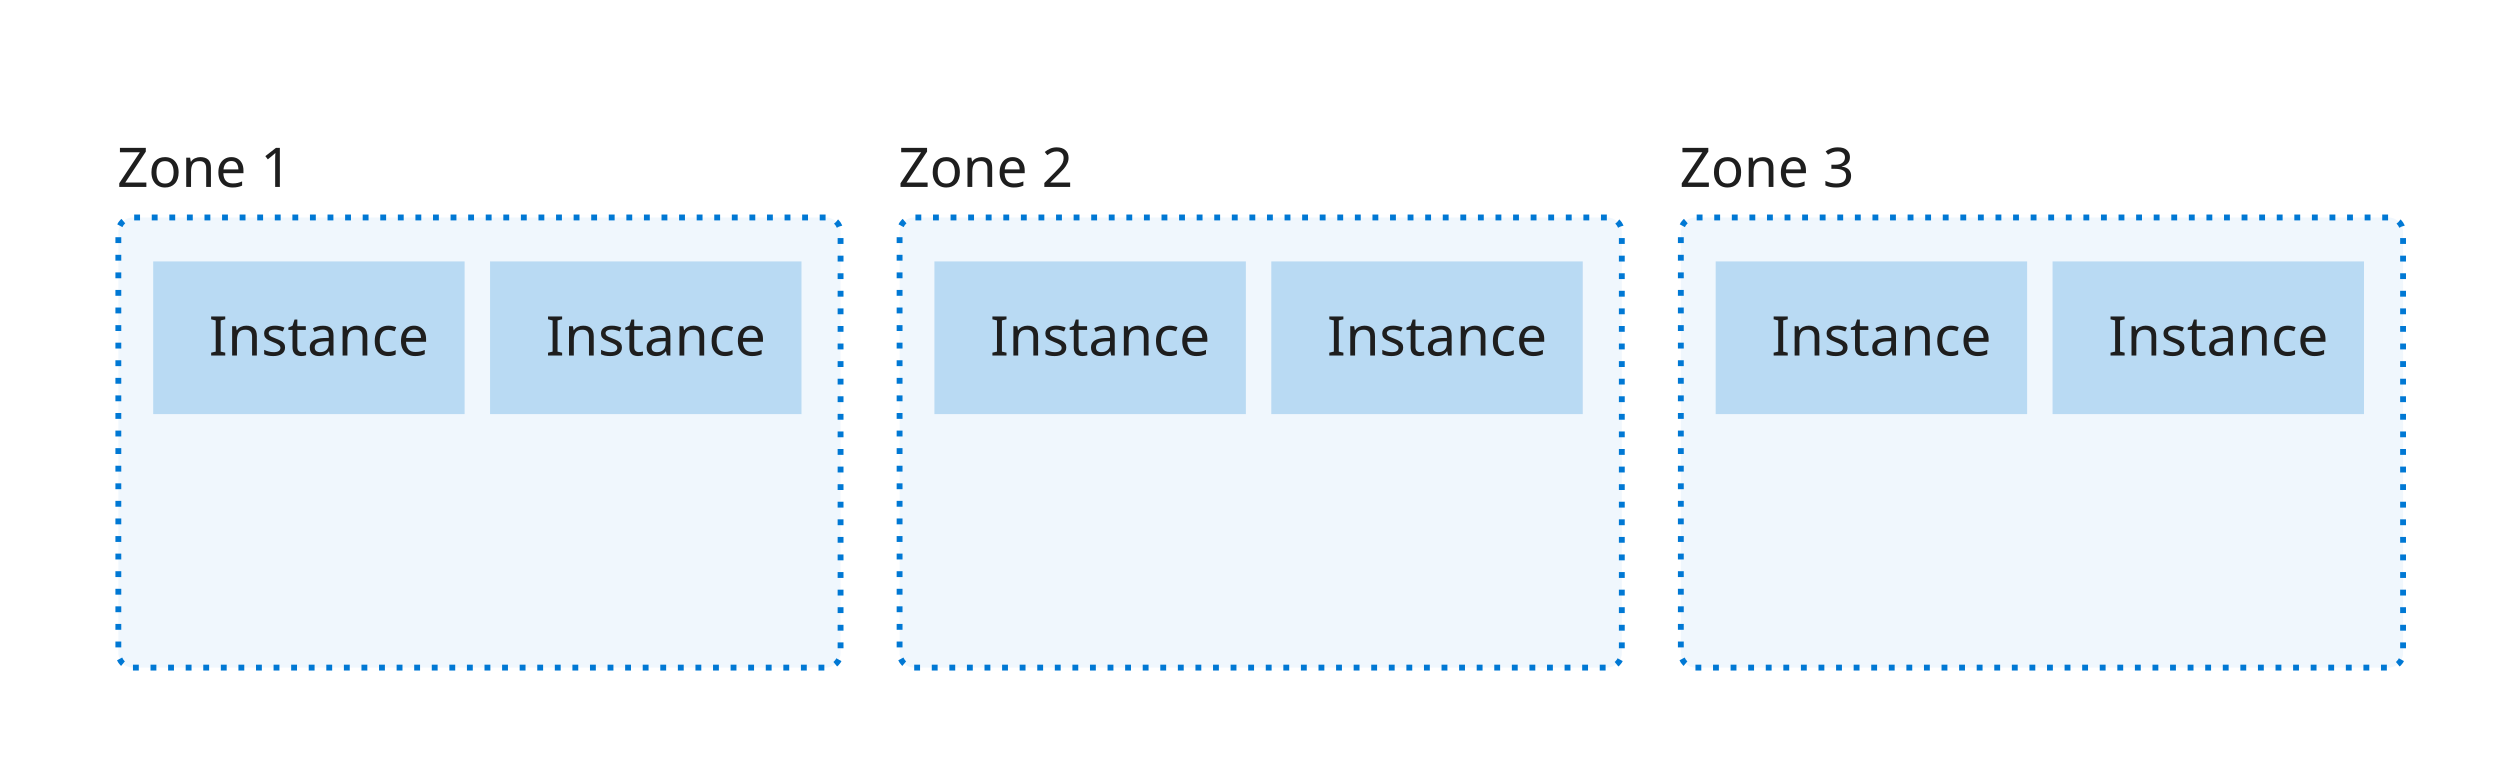
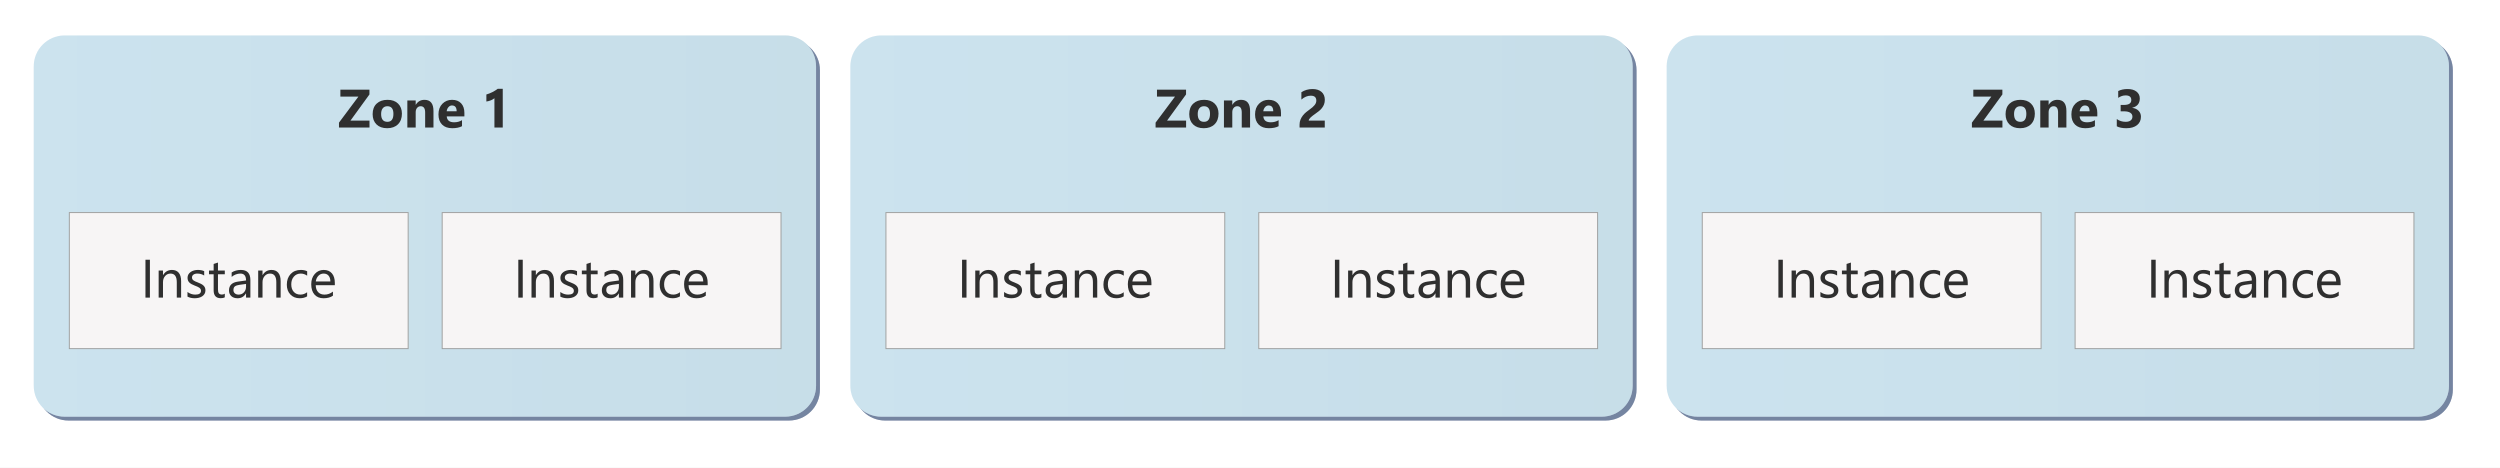
- <svg xmlns="http://www.w3.org/2000/svg" width="8.889in" height="2.778in" viewBox="0 0 640 200" xml:space="preserve" color-interpolation-filters="sRGB" class="st6">
-   <style type="text/css">
- 	
- 		.st1 {fill:#ffffff;stroke:none;stroke-width:0.25}
- 		.st2 {fill:none;stroke:none;stroke-linecap:butt;stroke-width:0.75}
- 		.st3 {fill:#1e1e1e;font-family:Segoe UI;font-size:1.167em}
- 		.st4 {fill:#f0f7fd;stroke:#0078d4;stroke-dasharray:1.5,3;stroke-linecap:butt;stroke-width:1.5}
- 		.st5 {fill:#0078d4;fill-opacity:0.23;stroke:none;stroke-linecap:butt;stroke-width:0.561}
- 		.st6 {fill:none;fill-rule:evenodd;font-size:12px;overflow:visible;stroke-linecap:square;stroke-miterlimit:3}
- 	
- 	</style>
-   <g>
-     <g id="shape75-1" transform="translate(0,4.2126)">
-       <rect x="0" y="-4.213" width="640" height="204.213" class="st1" />
-     </g>
-     <g id="group122-3" transform="translate(30,-29.0949)">
-       <g id="group88-4">
-         <g id="shape28-5" transform="translate(0,-118.589)">
-           <rect x="0" y="182.684" width="72.151" height="17.316" class="st2" />
-           <text x="0" y="195.54" class="st3">Zone 1</text>
+ <svg xmlns="http://www.w3.org/2000/svg" xmlns:xlink="http://www.w3.org/1999/xlink" width="646.8" height="121" viewBox="0 0 646.8 121">
+   <defs>
+     <linearGradient id="Cool_gray_gradient_1" data-name="Cool gray gradient 1" x1="8.729" y1="58.485" x2="211.129" y2="58.485" gradientUnits="userSpaceOnUse">
+       <stop offset="0" stop-color="#f5f5f4" />
+       <stop offset="1" stop-color="#ececea" />
+     </linearGradient>
+     <linearGradient id="Cool_gray_gradient_1-2" data-name="Cool gray gradient 1" x1="220" x2="422.4" xlink:href="#Cool_gray_gradient_1" />
+     <linearGradient id="Cool_gray_gradient_1-3" data-name="Cool gray gradient 1" x1="431.2" x2="633.6" xlink:href="#Cool_gray_gradient_1" />
+   </defs>
+   <g isolation="isolate">
+     <g id="Shapes">
+       <rect width="646.8" height="121" fill="#fff" />
+       <g>
+         <g mix-blend-mode="multiply" opacity=".65">
+           <rect x="9.729" y="10.17" width="202.4" height="98.63" rx="8" ry="8" fill="#2b436f" />
+           <rect x="9.729" y="10.17" width="202.4" height="98.63" rx="8" ry="8" fill="#2b436f" opacity=".4" />
        </g>
-         <g id="shape30-8" transform="translate(0.294785,0)">
-           <path d="M3.74 200 L181.15 200 A3.74 3.74 -180 0 0 184.89 196.26 L184.89 88.5 A3.74 3.74 -180 0 0          181.15 84.76 L3.74 84.76 A3.74 3.74 -180 0 0 0 88.5 L0 196.26 A3.74 3.74 -180 0 0 3.74          200 Z" class="st4" />
-         </g>
-         <g id="shape41-10" transform="translate(9.21087,-64.9051)">
-           <rect x="0" y="160.914" width="79.733" height="39.086" class="st5" />
-           <text x="14.28" y="185.01" class="st3">Instance</text>
-         </g>
-         <g id="shape49-13" transform="translate(95.4524,-64.9051)">
-           <rect x="0" y="160.914" width="79.733" height="39.086" class="st5" />
-           <text x="14.28" y="185.01" class="st3">Instance</text>
+         <g>
+           <rect x="8.729" y="9.17" width="202.4" height="98.63" rx="8" ry="8" fill="url(#Cool_gray_gradient_1)" />
+           <rect x="8.729" y="9.17" width="202.4" height="98.63" rx="8" ry="8" fill="#8ec8e7" opacity=".4" />
        </g>
      </g>
-       <g id="group120-16" transform="translate(400,0)">
-         <g id="shape115-17" transform="translate(1.59872E-14,-118.589)">
-           <rect x="0" y="182.684" width="72.151" height="17.316" class="st2" />
-           <text x="0" y="195.54" class="st3">Zone 3</text>
+       <g>
+         <rect x="17.937" y="55" width="87.663" height="35.2" fill="#fff" />
+         <rect x="17.937" y="55" width="87.663" height="35.2" fill="#f5f3f2" opacity=".8" />
+         <rect x="17.937" y="55" width="87.663" height="35.2" fill="none" stroke="#9d9f9f" stroke-width=".25" />
+       </g>
+       <g>
+         <rect x="114.4" y="55" width="87.663" height="35.2" fill="#fff" />
+         <rect x="114.4" y="55" width="87.663" height="35.2" fill="#f5f3f2" opacity=".8" />
+         <rect x="114.4" y="55" width="87.663" height="35.2" fill="none" stroke="#9d9f9f" stroke-width=".25" />
+       </g>
+       <g>
+         <g mix-blend-mode="multiply" opacity=".65">
+           <rect x="221" y="10.17" width="202.4" height="98.63" rx="8" ry="8" fill="#2b436f" />
+           <rect x="221" y="10.17" width="202.4" height="98.63" rx="8" ry="8" fill="#2b436f" opacity=".4" />
        </g>
-         <g id="shape116-20" transform="translate(0.294785,0)">
-           <path d="M3.74 200 L181.15 200 A3.74 3.74 -180 0 0 184.89 196.26 L184.89 88.5 A3.74 3.74 -180 0 0          181.15 84.76 L3.74 84.76 A3.74 3.74 -180 0 0 0 88.5 L0 196.26 A3.74 3.74 -180 0 0 3.74          200 Z" class="st4" />
-         </g>
-         <g id="shape117-22" transform="translate(9.21087,-64.9051)">
-           <rect x="0" y="160.914" width="79.733" height="39.086" class="st5" />
-           <text x="14.28" y="185.01" class="st3">Instance</text>
-         </g>
-         <g id="shape118-25" transform="translate(95.4524,-64.9051)">
-           <rect x="0" y="160.914" width="79.733" height="39.086" class="st5" />
-           <text x="14.28" y="185.01" class="st3">Instance</text>
+         <g>
+           <rect x="220" y="9.17" width="202.4" height="98.63" rx="8" ry="8" fill="url(#Cool_gray_gradient_1-2)" />
+           <rect x="220" y="9.17" width="202.4" height="98.63" rx="8" ry="8" fill="#8ec8e7" opacity=".4" />
        </g>
      </g>
-       <g id="group121-28" transform="translate(200,0)">
-         <g id="shape109-29" transform="translate(-4.79616E-14,-118.589)">
-           <rect x="0" y="182.684" width="72.151" height="17.316" class="st2" />
-           <text x="0" y="195.54" class="st3">Zone 2</text>
+       <g>
+         <rect x="229.208" y="55" width="87.663" height="35.2" fill="#fff" />
+         <rect x="229.208" y="55" width="87.663" height="35.2" fill="#f5f3f2" opacity=".8" />
+         <rect x="229.208" y="55" width="87.663" height="35.2" fill="none" stroke="#9d9f9f" stroke-width=".25" />
+       </g>
+       <g>
+         <rect x="325.671" y="55" width="87.663" height="35.2" fill="#fff" />
+         <rect x="325.671" y="55" width="87.663" height="35.2" fill="#f5f3f2" opacity=".8" />
+         <rect x="325.671" y="55" width="87.663" height="35.2" fill="none" stroke="#9d9f9f" stroke-width=".25" />
+       </g>
+       <g>
+         <g mix-blend-mode="multiply" opacity=".65">
+           <rect x="432.2" y="10.17" width="202.4" height="98.63" rx="8" ry="8" fill="#2b436f" />
+           <rect x="432.2" y="10.17" width="202.4" height="98.63" rx="8" ry="8" fill="#2b436f" opacity=".4" />
        </g>
-         <g id="shape110-32" transform="translate(0.294785,0)">
-           <path d="M3.74 200 L181.15 200 A3.74 3.74 -180 0 0 184.89 196.26 L184.89 88.5 A3.74 3.74 -180 0 0          181.15 84.76 L3.74 84.76 A3.74 3.74 -180 0 0 0 88.5 L0 196.26 A3.74 3.74 -180 0 0 3.74          200 Z" class="st4" />
+         <g>
+           <rect x="431.2" y="9.17" width="202.4" height="98.63" rx="8" ry="8" fill="url(#Cool_gray_gradient_1-3)" />
+           <rect x="431.2" y="9.17" width="202.4" height="98.63" rx="8" ry="8" fill="#8ec8e7" opacity=".4" />
        </g>
-         <g id="shape111-34" transform="translate(9.21087,-64.9051)">
-           <rect x="0" y="160.914" width="79.733" height="39.086" class="st5" />
-           <text x="14.28" y="185.01" class="st3">Instance</text>
-         </g>
-         <g id="shape112-37" transform="translate(95.4524,-64.9051)">
-           <rect x="0" y="160.914" width="79.733" height="39.086" class="st5" />
-           <text x="14.28" y="185.01" class="st3">Instance</text>
-         </g>
+       </g>
+       <g>
+         <rect x="440.408" y="55" width="87.663" height="35.2" fill="#fff" />
+         <rect x="440.408" y="55" width="87.663" height="35.2" fill="#f5f3f2" opacity=".8" />
+         <rect x="440.408" y="55" width="87.663" height="35.2" fill="none" stroke="#9d9f9f" stroke-width=".25" />
+       </g>
+       <g>
+         <rect x="536.871" y="55" width="87.663" height="35.2" fill="#fff" />
+         <rect x="536.871" y="55" width="87.663" height="35.2" fill="#f5f3f2" opacity=".8" />
+         <rect x="536.871" y="55" width="87.663" height="35.2" fill="none" stroke="#9d9f9f" stroke-width=".25" />
+       </g>
+     </g>
+     <g id="Text">
+       <g>
+         <path d="M95.597,33h-7.896v-1.272l5.024-6.733h-4.662v-1.798h7.519v1.237l-4.915,6.774h4.929v1.791Z" fill="#2f2f2f" />
+         <path d="M100.164,33.171c-1.167,0-2.084-.327-2.752-.981-.667-.654-1.002-1.542-1.002-2.663,0-1.157.346-2.063,1.039-2.718.693-.653,1.629-.981,2.81-.981,1.162,0,2.074.327,2.734.981.661.654.991,1.52.991,2.595,0,1.162-.341,2.081-1.022,2.755s-1.614,1.012-2.799,1.012ZM100.219,27.483c-.51,0-.907.176-1.19.526s-.424.848-.424,1.49c0,1.345.542,2.017,1.627,2.017,1.035,0,1.552-.69,1.552-2.071,0-1.308-.522-1.962-1.565-1.962Z" fill="#2f2f2f" />
+         <path d="M112.147,33h-2.153v-3.89c0-1.084-.387-1.627-1.162-1.627-.373,0-.681.144-.923.431s-.362.651-.362,1.094v3.992h-2.16v-7h2.16v1.107h.027c.515-.853,1.265-1.278,2.249-1.278,1.549,0,2.324.961,2.324,2.885v4.286Z" fill="#2f2f2f" />
+         <path d="M120.145,30.115h-4.566c.073,1.017.713,1.524,1.921,1.524.77,0,1.447-.182,2.03-.547v1.559c-.647.346-1.488.519-2.522.519-1.13,0-2.007-.314-2.632-.94-.625-.627-.936-1.501-.936-2.622,0-1.162.337-2.083,1.012-2.762s1.504-1.019,2.488-1.019c1.021,0,1.81.303,2.369.909s.837,1.429.837,2.468v.909ZM118.142,28.789c0-1.003-.406-1.504-1.217-1.504-.346,0-.646.144-.899.431s-.407.644-.461,1.073h2.577Z" fill="#2f2f2f" />
+         <path d="M130.071,22.978v10.021h-2.153v-7.588c-.119.104-.259.204-.42.298-.162.093-.334.178-.516.252-.182.076-.372.14-.567.191-.196.053-.39.09-.581.113v-1.818c.56-.164,1.089-.373,1.586-.629s.946-.535,1.347-.841h1.306Z" fill="#2f2f2f" />
+       </g>
+       <g>
+         <path d="M38.783,77h-1.148v-9.803h1.148v9.803Z" fill="#2f2f2f" />
+         <path d="M46.858,77h-1.121v-3.992c0-1.485-.542-2.228-1.627-2.228-.56,0-1.024.211-1.391.633-.367.421-.55.953-.55,1.596v3.992h-1.121v-7h1.121v1.162h.027c.529-.884,1.294-1.326,2.297-1.326.766,0,1.351.247,1.757.742.406.494.608,1.209.608,2.143v4.279Z" fill="#2f2f2f" />
+         <path d="M48.506,76.747v-1.203c.611.451,1.283.677,2.017.677.984,0,1.477-.328,1.477-.984,0-.186-.042-.345-.127-.475s-.198-.245-.342-.346c-.144-.1-.312-.19-.506-.27-.194-.08-.402-.163-.625-.25-.31-.123-.582-.247-.817-.372-.235-.126-.431-.267-.588-.424s-.276-.336-.355-.537c-.08-.2-.12-.435-.12-.704,0-.328.075-.618.226-.871s.351-.465.602-.636.537-.3.858-.387c.321-.086.653-.13.995-.13.606,0,1.148.105,1.627.315v1.135c-.515-.337-1.107-.506-1.777-.506-.209,0-.399.024-.567.072s-.314.115-.434.201c-.121.087-.214.19-.28.311-.066.12-.099.254-.099.399,0,.183.033.335.099.458s.163.232.29.328.283.183.465.26c.182.078.39.162.622.253.31.119.588.24.834.366.246.125.456.267.629.424s.307.338.4.543.14.449.14.731c0,.347-.076.647-.229.902-.153.256-.356.468-.612.636-.255.169-.549.294-.882.376s-.681.123-1.046.123c-.72,0-1.344-.139-1.873-.417Z" fill="#2f2f2f" />
+         <path d="M58.159,76.931c-.264.146-.613.219-1.046.219-1.226,0-1.839-.684-1.839-2.051v-4.143h-1.203v-.957h1.203v-1.709l1.121-.362v2.071h1.764v.957h-1.764v3.944c0,.47.08.805.239,1.005.16.201.424.301.793.301.283,0,.526-.077.731-.232v.957Z" fill="#2f2f2f" />
+         <path d="M64.776,77h-1.121v-1.094h-.027c-.488.839-1.206,1.258-2.153,1.258-.697,0-1.243-.185-1.637-.554s-.591-.858-.591-1.47c0-1.308.77-2.068,2.311-2.283l2.099-.294c0-1.19-.481-1.784-1.442-1.784-.843,0-1.604.287-2.283.861v-1.148c.688-.438,1.481-.656,2.379-.656,1.645,0,2.468.871,2.468,2.611v4.553ZM63.655,73.459l-1.688.232c-.519.073-.912.202-1.176.387s-.397.512-.397.981c0,.342.122.621.366.838.244.216.568.324.974.324.556,0,1.015-.194,1.377-.584s.543-.883.543-1.48v-.697Z" fill="#2f2f2f" />
+         <path d="M72.608,77h-1.121v-3.992c0-1.485-.542-2.228-1.627-2.228-.56,0-1.024.211-1.391.633-.367.421-.55.953-.55,1.596v3.992h-1.121v-7h1.121v1.162h.027c.529-.884,1.294-1.326,2.297-1.326.766,0,1.351.247,1.757.742.406.494.608,1.209.608,2.143v4.279Z" fill="#2f2f2f" />
+         <path d="M79.457,76.678c-.538.324-1.176.485-1.914.485-.998,0-1.804-.324-2.417-.974s-.919-1.491-.919-2.526c0-1.152.331-2.079.991-2.778.661-.7,1.542-1.05,2.646-1.05.615,0,1.158.114,1.627.342v1.148c-.519-.364-1.076-.547-1.668-.547-.715,0-1.302.257-1.76.769s-.687,1.185-.687,2.019c0,.82.215,1.468.646,1.941.431.475,1.008.711,1.733.711.611,0,1.185-.202,1.723-.608v1.066Z" fill="#2f2f2f" />
+         <path d="M86.627,73.78h-4.942c.018.779.228,1.381.629,1.805s.953.636,1.654.636c.789,0,1.513-.26,2.174-.779v1.053c-.615.447-1.429.67-2.44.67-.989,0-1.766-.317-2.331-.953s-.848-1.53-.848-2.684c0-1.089.309-1.977.926-2.662.618-.686,1.384-1.029,2.3-1.029s1.625.297,2.126.889c.501.593.752,1.415.752,2.468v.588ZM85.478,72.83c-.004-.646-.161-1.15-.468-1.511-.308-.359-.735-.54-1.282-.54-.529,0-.978.19-1.347.567-.369.379-.597.873-.684,1.483h3.78Z" fill="#2f2f2f" />
+       </g>
+       <g>
+         <path d="M135.246,77h-1.148v-9.803h1.148v9.803Z" fill="#2f2f2f" />
+         <path d="M143.321,77h-1.121v-3.992c0-1.485-.542-2.228-1.627-2.228-.56,0-1.024.211-1.391.633-.367.421-.55.953-.55,1.596v3.992h-1.121v-7h1.121v1.162h.027c.529-.884,1.294-1.326,2.297-1.326.766,0,1.351.247,1.757.742.406.494.608,1.209.608,2.143v4.279Z" fill="#2f2f2f" />
+         <path d="M144.969,76.747v-1.203c.611.451,1.283.677,2.017.677.984,0,1.477-.328,1.477-.984,0-.186-.042-.345-.127-.475s-.198-.245-.342-.346c-.144-.1-.312-.19-.506-.27-.194-.08-.402-.163-.625-.25-.31-.123-.582-.247-.817-.372-.235-.126-.431-.267-.588-.424s-.276-.336-.355-.537c-.08-.2-.12-.435-.12-.704,0-.328.075-.618.226-.871s.351-.465.602-.636.537-.3.858-.387c.321-.086.653-.13.995-.13.606,0,1.148.105,1.627.315v1.135c-.515-.337-1.107-.506-1.777-.506-.209,0-.399.024-.567.072s-.314.115-.434.201c-.121.087-.214.19-.28.311-.066.12-.099.254-.099.399,0,.183.033.335.099.458s.163.232.29.328.283.183.465.26c.182.078.39.162.622.253.31.119.588.24.834.366.246.125.456.267.629.424s.307.338.4.543.14.449.14.731c0,.347-.076.647-.229.902-.153.256-.356.468-.612.636-.255.169-.549.294-.882.376s-.681.123-1.046.123c-.72,0-1.344-.139-1.873-.417Z" fill="#2f2f2f" />
+         <path d="M154.622,76.931c-.264.146-.613.219-1.046.219-1.226,0-1.839-.684-1.839-2.051v-4.143h-1.203v-.957h1.203v-1.709l1.121-.362v2.071h1.764v.957h-1.764v3.944c0,.47.08.805.239,1.005.16.201.424.301.793.301.283,0,.526-.077.731-.232v.957Z" fill="#2f2f2f" />
+         <path d="M161.239,77h-1.121v-1.094h-.027c-.488.839-1.206,1.258-2.153,1.258-.697,0-1.243-.185-1.637-.554s-.591-.858-.591-1.47c0-1.308.77-2.068,2.311-2.283l2.099-.294c0-1.19-.481-1.784-1.442-1.784-.843,0-1.604.287-2.283.861v-1.148c.688-.438,1.481-.656,2.379-.656,1.645,0,2.468.871,2.468,2.611v4.553ZM160.118,73.459l-1.688.232c-.519.073-.912.202-1.176.387s-.397.512-.397.981c0,.342.122.621.366.838.244.216.568.324.974.324.556,0,1.015-.194,1.377-.584s.543-.883.543-1.48v-.697Z" fill="#2f2f2f" />
+         <path d="M169.071,77h-1.121v-3.992c0-1.485-.542-2.228-1.627-2.228-.56,0-1.024.211-1.391.633-.367.421-.55.953-.55,1.596v3.992h-1.121v-7h1.121v1.162h.027c.529-.884,1.294-1.326,2.297-1.326.766,0,1.351.247,1.757.742.406.494.608,1.209.608,2.143v4.279Z" fill="#2f2f2f" />
+         <path d="M175.92,76.678c-.538.324-1.176.485-1.914.485-.998,0-1.804-.324-2.417-.974s-.919-1.491-.919-2.526c0-1.152.331-2.079.991-2.778.661-.7,1.542-1.05,2.646-1.05.615,0,1.158.114,1.627.342v1.148c-.519-.364-1.076-.547-1.668-.547-.715,0-1.302.257-1.76.769s-.687,1.185-.687,2.019c0,.82.215,1.468.646,1.941.431.475,1.008.711,1.733.711.611,0,1.185-.202,1.723-.608v1.066Z" fill="#2f2f2f" />
+         <path d="M183.09,73.78h-4.942c.018.779.228,1.381.629,1.805s.953.636,1.654.636c.789,0,1.513-.26,2.174-.779v1.053c-.615.447-1.429.67-2.44.67-.989,0-1.766-.317-2.331-.953s-.848-1.53-.848-2.684c0-1.089.309-1.977.926-2.662.618-.686,1.384-1.029,2.3-1.029s1.625.297,2.126.889c.501.593.752,1.415.752,2.468v.588ZM181.941,72.83c-.004-.646-.161-1.15-.468-1.511-.308-.359-.735-.54-1.282-.54-.529,0-.978.19-1.347.567-.369.379-.597.873-.684,1.483h3.78Z" fill="#2f2f2f" />
+       </g>
+       <g>
+         <path d="M306.868,33h-7.896v-1.272l5.024-6.733h-4.662v-1.798h7.519v1.237l-4.915,6.774h4.929v1.791Z" fill="#2f2f2f" />
+         <path d="M311.435,33.171c-1.167,0-2.084-.327-2.752-.981-.667-.654-1.002-1.542-1.002-2.663,0-1.157.346-2.063,1.039-2.718.693-.653,1.629-.981,2.81-.981,1.162,0,2.074.327,2.734.981.661.654.991,1.52.991,2.595,0,1.162-.341,2.081-1.022,2.755s-1.614,1.012-2.799,1.012ZM311.49,27.483c-.51,0-.907.176-1.19.526s-.424.848-.424,1.49c0,1.345.542,2.017,1.627,2.017,1.035,0,1.552-.69,1.552-2.071,0-1.308-.522-1.962-1.565-1.962Z" fill="#2f2f2f" />
+         <path d="M323.418,33h-2.153v-3.89c0-1.084-.387-1.627-1.162-1.627-.373,0-.681.144-.923.431s-.362.651-.362,1.094v3.992h-2.16v-7h2.16v1.107h.027c.515-.853,1.265-1.278,2.249-1.278,1.549,0,2.324.961,2.324,2.885v4.286Z" fill="#2f2f2f" />
+         <path d="M331.416,30.115h-4.566c.073,1.017.713,1.524,1.921,1.524.77,0,1.447-.182,2.03-.547v1.559c-.647.346-1.488.519-2.522.519-1.13,0-2.007-.314-2.632-.94-.625-.627-.936-1.501-.936-2.622,0-1.162.337-2.083,1.012-2.762s1.504-1.019,2.488-1.019c1.021,0,1.81.303,2.369.909s.837,1.429.837,2.468v.909ZM329.413,28.789c0-1.003-.406-1.504-1.217-1.504-.346,0-.646.144-.899.431s-.407.644-.461,1.073h2.577Z" fill="#2f2f2f" />
+         <path d="M338.587,31.209h4.156v1.791h-6.521v-.738c0-.501.085-.951.253-1.351.169-.398.38-.756.636-1.072.255-.317.534-.598.837-.842.303-.243.591-.463.865-.659.287-.205.539-.401.755-.588s.399-.372.547-.558c.148-.184.259-.371.332-.56.073-.189.109-.391.109-.605,0-.419-.119-.735-.355-.95s-.599-.321-1.087-.321c-.843,0-1.65.335-2.42,1.005v-1.9c.852-.551,1.814-.827,2.885-.827.497,0,.942.065,1.336.194.394.131.728.316,1.002.558s.482.534.625.878c.144.345.215.729.215,1.152,0,.451-.069.852-.208,1.203s-.324.67-.554.957-.496.551-.796.789c-.301.24-.613.471-.936.694-.219.155-.43.309-.632.462-.203.152-.382.303-.537.451-.155.147-.278.293-.369.434s-.137.275-.137.403Z" fill="#2f2f2f" />
+       </g>
+       <g>
+         <path d="M250.054,77h-1.148v-9.803h1.148v9.803Z" fill="#2f2f2f" />
+         <path d="M258.129,77h-1.121v-3.992c0-1.485-.542-2.228-1.627-2.228-.56,0-1.024.211-1.391.633-.367.421-.55.953-.55,1.596v3.992h-1.121v-7h1.121v1.162h.027c.529-.884,1.294-1.326,2.297-1.326.766,0,1.351.247,1.757.742.406.494.608,1.209.608,2.143v4.279Z" fill="#2f2f2f" />
+         <path d="M259.777,76.747v-1.203c.611.451,1.283.677,2.017.677.984,0,1.477-.328,1.477-.984,0-.186-.042-.345-.127-.475s-.198-.245-.342-.346c-.144-.1-.312-.19-.506-.27-.194-.08-.402-.163-.625-.25-.31-.123-.582-.247-.817-.372-.235-.126-.431-.267-.588-.424s-.276-.336-.355-.537c-.08-.2-.12-.435-.12-.704,0-.328.075-.618.226-.871s.351-.465.602-.636.537-.3.858-.387c.321-.086.653-.13.995-.13.606,0,1.148.105,1.627.315v1.135c-.515-.337-1.107-.506-1.777-.506-.209,0-.399.024-.567.072s-.314.115-.434.201c-.121.087-.214.19-.28.311-.066.12-.099.254-.099.399,0,.183.033.335.099.458s.163.232.29.328.283.183.465.26c.182.078.39.162.622.253.31.119.588.24.834.366.246.125.456.267.629.424s.307.338.4.543.14.449.14.731c0,.347-.076.647-.229.902-.153.256-.356.468-.612.636-.255.169-.549.294-.882.376s-.681.123-1.046.123c-.72,0-1.344-.139-1.873-.417Z" fill="#2f2f2f" />
+         <path d="M269.43,76.931c-.264.146-.613.219-1.046.219-1.226,0-1.839-.684-1.839-2.051v-4.143h-1.203v-.957h1.203v-1.709l1.121-.362v2.071h1.764v.957h-1.764v3.944c0,.47.08.805.239,1.005.16.201.424.301.793.301.283,0,.526-.077.731-.232v.957Z" fill="#2f2f2f" />
+         <path d="M276.048,77h-1.121v-1.094h-.027c-.488.839-1.206,1.258-2.153,1.258-.697,0-1.243-.185-1.637-.554s-.591-.858-.591-1.47c0-1.308.77-2.068,2.311-2.283l2.099-.294c0-1.19-.481-1.784-1.442-1.784-.843,0-1.604.287-2.283.861v-1.148c.688-.438,1.481-.656,2.379-.656,1.645,0,2.468.871,2.468,2.611v4.553ZM274.927,73.459l-1.688.232c-.519.073-.912.202-1.176.387s-.397.512-.397.981c0,.342.122.621.366.838.244.216.568.324.974.324.556,0,1.015-.194,1.377-.584s.543-.883.543-1.48v-.697Z" fill="#2f2f2f" />
+         <path d="M283.88,77h-1.121v-3.992c0-1.485-.542-2.228-1.627-2.228-.56,0-1.024.211-1.391.633-.367.421-.55.953-.55,1.596v3.992h-1.121v-7h1.121v1.162h.027c.529-.884,1.294-1.326,2.297-1.326.766,0,1.351.247,1.757.742.406.494.608,1.209.608,2.143v4.279Z" fill="#2f2f2f" />
+         <path d="M290.728,76.678c-.538.324-1.176.485-1.914.485-.998,0-1.804-.324-2.417-.974s-.919-1.491-.919-2.526c0-1.152.331-2.079.991-2.778.661-.7,1.542-1.05,2.646-1.05.615,0,1.158.114,1.627.342v1.148c-.519-.364-1.076-.547-1.668-.547-.715,0-1.302.257-1.76.769s-.687,1.185-.687,2.019c0,.82.215,1.468.646,1.941.431.475,1.008.711,1.733.711.611,0,1.185-.202,1.723-.608v1.066Z" fill="#2f2f2f" />
+         <path d="M297.898,73.78h-4.942c.018.779.228,1.381.629,1.805s.953.636,1.654.636c.789,0,1.513-.26,2.174-.779v1.053c-.615.447-1.429.67-2.44.67-.989,0-1.766-.317-2.331-.953s-.848-1.53-.848-2.684c0-1.089.309-1.977.926-2.662.618-.686,1.384-1.029,2.3-1.029s1.625.297,2.126.889c.501.593.752,1.415.752,2.468v.588ZM296.75,72.83c-.004-.646-.161-1.15-.468-1.511-.308-.359-.735-.54-1.282-.54-.529,0-.978.19-1.347.567-.369.379-.597.873-.684,1.483h3.78Z" fill="#2f2f2f" />
+       </g>
+       <g>
+         <path d="M346.517,77h-1.148v-9.803h1.148v9.803Z" fill="#2f2f2f" />
+         <path d="M354.592,77h-1.121v-3.992c0-1.485-.542-2.228-1.627-2.228-.56,0-1.024.211-1.391.633-.367.421-.55.953-.55,1.596v3.992h-1.121v-7h1.121v1.162h.027c.529-.884,1.294-1.326,2.297-1.326.766,0,1.351.247,1.757.742.406.494.608,1.209.608,2.143v4.279Z" fill="#2f2f2f" />
+         <path d="M356.24,76.747v-1.203c.611.451,1.283.677,2.017.677.984,0,1.477-.328,1.477-.984,0-.186-.042-.345-.127-.475s-.198-.245-.342-.346c-.144-.1-.312-.19-.506-.27-.194-.08-.402-.163-.625-.25-.31-.123-.582-.247-.817-.372-.235-.126-.431-.267-.588-.424s-.276-.336-.355-.537c-.08-.2-.12-.435-.12-.704,0-.328.075-.618.226-.871s.351-.465.602-.636.537-.3.858-.387c.321-.086.653-.13.995-.13.606,0,1.148.105,1.627.315v1.135c-.515-.337-1.107-.506-1.777-.506-.209,0-.399.024-.567.072s-.314.115-.434.201c-.121.087-.214.19-.28.311-.066.12-.099.254-.099.399,0,.183.033.335.099.458s.163.232.29.328.283.183.465.26c.182.078.39.162.622.253.31.119.588.24.834.366.246.125.456.267.629.424s.307.338.4.543.14.449.14.731c0,.347-.076.647-.229.902-.153.256-.356.468-.612.636-.255.169-.549.294-.882.376s-.681.123-1.046.123c-.72,0-1.344-.139-1.873-.417Z" fill="#2f2f2f" />
+         <path d="M365.893,76.931c-.264.146-.613.219-1.046.219-1.226,0-1.839-.684-1.839-2.051v-4.143h-1.203v-.957h1.203v-1.709l1.121-.362v2.071h1.764v.957h-1.764v3.944c0,.47.08.805.239,1.005.16.201.424.301.793.301.283,0,.526-.077.731-.232v.957Z" fill="#2f2f2f" />
+         <path d="M372.51,77h-1.121v-1.094h-.027c-.488.839-1.206,1.258-2.153,1.258-.697,0-1.243-.185-1.637-.554s-.591-.858-.591-1.47c0-1.308.77-2.068,2.311-2.283l2.099-.294c0-1.19-.481-1.784-1.442-1.784-.843,0-1.604.287-2.283.861v-1.148c.688-.438,1.481-.656,2.379-.656,1.645,0,2.468.871,2.468,2.611v4.553ZM371.389,73.459l-1.688.232c-.519.073-.912.202-1.176.387s-.397.512-.397.981c0,.342.122.621.366.838.244.216.568.324.974.324.556,0,1.015-.194,1.377-.584s.543-.883.543-1.48v-.697Z" fill="#2f2f2f" />
+         <path d="M380.343,77h-1.121v-3.992c0-1.485-.542-2.228-1.627-2.228-.56,0-1.024.211-1.391.633-.367.421-.55.953-.55,1.596v3.992h-1.121v-7h1.121v1.162h.027c.529-.884,1.294-1.326,2.297-1.326.766,0,1.351.247,1.757.742.406.494.608,1.209.608,2.143v4.279Z" fill="#2f2f2f" />
+         <path d="M387.191,76.678c-.538.324-1.176.485-1.914.485-.998,0-1.804-.324-2.417-.974s-.919-1.491-.919-2.526c0-1.152.331-2.079.991-2.778.661-.7,1.542-1.05,2.646-1.05.615,0,1.158.114,1.627.342v1.148c-.519-.364-1.076-.547-1.668-.547-.715,0-1.302.257-1.76.769s-.687,1.185-.687,2.019c0,.82.215,1.468.646,1.941.431.475,1.008.711,1.733.711.611,0,1.185-.202,1.723-.608v1.066Z" fill="#2f2f2f" />
+         <path d="M394.361,73.78h-4.942c.018.779.228,1.381.629,1.805s.953.636,1.654.636c.789,0,1.513-.26,2.174-.779v1.053c-.615.447-1.429.67-2.44.67-.989,0-1.766-.317-2.331-.953s-.848-1.53-.848-2.684c0-1.089.309-1.977.926-2.662.618-.686,1.384-1.029,2.3-1.029s1.625.297,2.126.889c.501.593.752,1.415.752,2.468v.588ZM393.213,72.83c-.004-.646-.161-1.15-.468-1.511-.308-.359-.735-.54-1.282-.54-.529,0-.978.19-1.347.567-.369.379-.597.873-.684,1.483h3.78Z" fill="#2f2f2f" />
+       </g>
+       <g>
+         <path d="M518.069,33h-7.896v-1.272l5.024-6.733h-4.662v-1.798h7.519v1.237l-4.915,6.774h4.929v1.791Z" fill="#2f2f2f" />
+         <path d="M522.635,33.171c-1.167,0-2.084-.327-2.752-.981-.667-.654-1.002-1.542-1.002-2.663,0-1.157.346-2.063,1.039-2.718.693-.653,1.629-.981,2.81-.981,1.162,0,2.074.327,2.734.981.661.654.991,1.52.991,2.595,0,1.162-.341,2.081-1.022,2.755s-1.614,1.012-2.799,1.012ZM522.69,27.483c-.51,0-.907.176-1.19.526s-.424.848-.424,1.49c0,1.345.542,2.017,1.627,2.017,1.035,0,1.552-.69,1.552-2.071,0-1.308-.522-1.962-1.565-1.962Z" fill="#2f2f2f" />
+         <path d="M534.619,33h-2.153v-3.89c0-1.084-.387-1.627-1.162-1.627-.373,0-.681.144-.923.431s-.362.651-.362,1.094v3.992h-2.16v-7h2.16v1.107h.027c.515-.853,1.265-1.278,2.249-1.278,1.549,0,2.324.961,2.324,2.885v4.286Z" fill="#2f2f2f" />
+         <path d="M542.616,30.115h-4.566c.073,1.017.713,1.524,1.921,1.524.77,0,1.447-.182,2.03-.547v1.559c-.647.346-1.488.519-2.522.519-1.13,0-2.007-.314-2.632-.94-.625-.627-.936-1.501-.936-2.622,0-1.162.337-2.083,1.012-2.762s1.504-1.019,2.488-1.019c1.021,0,1.81.303,2.369.909s.837,1.429.837,2.468v.909ZM540.614,28.789c0-1.003-.406-1.504-1.217-1.504-.346,0-.646.144-.899.431s-.407.644-.461,1.073h2.577Z" fill="#2f2f2f" />
+         <path d="M547.655,32.678v-1.88c.656.478,1.422.718,2.297.718.551,0,.981-.119,1.289-.355s.461-.567.461-.991c0-.438-.19-.774-.571-1.012s-.903-.355-1.569-.355h-.909v-1.654h.841c1.276,0,1.914-.424,1.914-1.272,0-.798-.49-1.196-1.47-1.196-.656,0-1.294.212-1.914.636v-1.764c.688-.347,1.49-.519,2.406-.519,1.002,0,1.783.226,2.341.677s.837,1.037.837,1.757c0,1.28-.649,2.083-1.948,2.406v.034c.693.086,1.24.338,1.641.756.401.416.602.928.602,1.534,0,.916-.335,1.641-1.005,2.174s-1.595.8-2.775.8c-1.012,0-1.835-.164-2.468-.492Z" fill="#2f2f2f" />
+       </g>
+       <g>
+         <path d="M461.254,77h-1.148v-9.803h1.148v9.803Z" fill="#2f2f2f" />
+         <path d="M469.329,77h-1.121v-3.992c0-1.485-.542-2.228-1.627-2.228-.56,0-1.024.211-1.391.633-.367.421-.55.953-.55,1.596v3.992h-1.121v-7h1.121v1.162h.027c.529-.884,1.294-1.326,2.297-1.326.766,0,1.351.247,1.757.742.406.494.608,1.209.608,2.143v4.279Z" fill="#2f2f2f" />
+         <path d="M470.977,76.747v-1.203c.611.451,1.283.677,2.017.677.984,0,1.477-.328,1.477-.984,0-.186-.042-.345-.127-.475s-.198-.245-.342-.346c-.144-.1-.312-.19-.506-.27-.194-.08-.402-.163-.625-.25-.31-.123-.582-.247-.817-.372-.235-.126-.431-.267-.588-.424s-.276-.336-.355-.537c-.08-.2-.12-.435-.12-.704,0-.328.075-.618.226-.871s.351-.465.602-.636.537-.3.858-.387c.321-.086.653-.13.995-.13.606,0,1.148.105,1.627.315v1.135c-.515-.337-1.107-.506-1.777-.506-.209,0-.399.024-.567.072s-.314.115-.434.201c-.121.087-.214.19-.28.311-.066.12-.099.254-.099.399,0,.183.033.335.099.458s.163.232.29.328.283.183.465.26c.182.078.39.162.622.253.31.119.588.24.834.366.246.125.456.267.629.424s.307.338.4.543.14.449.14.731c0,.347-.076.647-.229.902-.153.256-.356.468-.612.636-.255.169-.549.294-.882.376s-.681.123-1.046.123c-.72,0-1.344-.139-1.873-.417Z" fill="#2f2f2f" />
+         <path d="M480.63,76.931c-.264.146-.613.219-1.046.219-1.226,0-1.839-.684-1.839-2.051v-4.143h-1.203v-.957h1.203v-1.709l1.121-.362v2.071h1.764v.957h-1.764v3.944c0,.47.08.805.239,1.005.16.201.424.301.793.301.283,0,.526-.077.731-.232v.957Z" fill="#2f2f2f" />
+         <path d="M487.247,77h-1.121v-1.094h-.027c-.488.839-1.206,1.258-2.153,1.258-.697,0-1.243-.185-1.637-.554s-.591-.858-.591-1.47c0-1.308.77-2.068,2.311-2.283l2.099-.294c0-1.19-.481-1.784-1.442-1.784-.843,0-1.604.287-2.283.861v-1.148c.688-.438,1.481-.656,2.379-.656,1.645,0,2.468.871,2.468,2.611v4.553ZM486.126,73.459l-1.688.232c-.519.073-.912.202-1.176.387s-.397.512-.397.981c0,.342.122.621.366.838.244.216.568.324.974.324.556,0,1.015-.194,1.377-.584s.543-.883.543-1.48v-.697Z" fill="#2f2f2f" />
+         <path d="M495.079,77h-1.121v-3.992c0-1.485-.542-2.228-1.627-2.228-.56,0-1.024.211-1.391.633-.367.421-.55.953-.55,1.596v3.992h-1.121v-7h1.121v1.162h.027c.529-.884,1.294-1.326,2.297-1.326.766,0,1.351.247,1.757.742.406.494.608,1.209.608,2.143v4.279Z" fill="#2f2f2f" />
+         <path d="M501.928,76.678c-.538.324-1.176.485-1.914.485-.998,0-1.804-.324-2.417-.974s-.919-1.491-.919-2.526c0-1.152.331-2.079.991-2.778.661-.7,1.542-1.05,2.646-1.05.615,0,1.158.114,1.627.342v1.148c-.519-.364-1.076-.547-1.668-.547-.715,0-1.302.257-1.76.769s-.687,1.185-.687,2.019c0,.82.215,1.468.646,1.941.431.475,1.008.711,1.733.711.611,0,1.185-.202,1.723-.608v1.066Z" fill="#2f2f2f" />
+         <path d="M509.098,73.78h-4.942c.018.779.228,1.381.629,1.805s.953.636,1.654.636c.789,0,1.513-.26,2.174-.779v1.053c-.615.447-1.429.67-2.44.67-.989,0-1.766-.317-2.331-.953s-.848-1.53-.848-2.684c0-1.089.309-1.977.926-2.662.618-.686,1.384-1.029,2.3-1.029s1.625.297,2.126.889c.501.593.752,1.415.752,2.468v.588ZM507.95,72.83c-.004-.646-.161-1.15-.468-1.511-.308-.359-.735-.54-1.282-.54-.529,0-.978.19-1.347.567-.369.379-.597.873-.684,1.483h3.78Z" fill="#2f2f2f" />
+       </g>
+       <g>
+         <path d="M557.717,77h-1.148v-9.803h1.148v9.803Z" fill="#2f2f2f" />
+         <path d="M565.792,77h-1.121v-3.992c0-1.485-.542-2.228-1.627-2.228-.56,0-1.024.211-1.391.633-.367.421-.55.953-.55,1.596v3.992h-1.121v-7h1.121v1.162h.027c.529-.884,1.294-1.326,2.297-1.326.766,0,1.351.247,1.757.742.406.494.608,1.209.608,2.143v4.279Z" fill="#2f2f2f" />
+         <path d="M567.44,76.747v-1.203c.611.451,1.283.677,2.017.677.984,0,1.477-.328,1.477-.984,0-.186-.042-.345-.127-.475s-.198-.245-.342-.346c-.144-.1-.312-.19-.506-.27-.194-.08-.402-.163-.625-.25-.31-.123-.582-.247-.817-.372-.235-.126-.431-.267-.588-.424s-.276-.336-.355-.537c-.08-.2-.12-.435-.12-.704,0-.328.075-.618.226-.871s.351-.465.602-.636.537-.3.858-.387c.321-.086.653-.13.995-.13.606,0,1.148.105,1.627.315v1.135c-.515-.337-1.107-.506-1.777-.506-.209,0-.399.024-.567.072s-.314.115-.434.201c-.121.087-.214.19-.28.311-.066.12-.099.254-.099.399,0,.183.033.335.099.458s.163.232.29.328.283.183.465.26c.182.078.39.162.622.253.31.119.588.24.834.366.246.125.456.267.629.424s.307.338.4.543.14.449.14.731c0,.347-.076.647-.229.902-.153.256-.356.468-.612.636-.255.169-.549.294-.882.376s-.681.123-1.046.123c-.72,0-1.344-.139-1.873-.417Z" fill="#2f2f2f" />
+         <path d="M577.093,76.931c-.264.146-.613.219-1.046.219-1.226,0-1.839-.684-1.839-2.051v-4.143h-1.203v-.957h1.203v-1.709l1.121-.362v2.071h1.764v.957h-1.764v3.944c0,.47.08.805.239,1.005.16.201.424.301.793.301.283,0,.526-.077.731-.232v.957Z" fill="#2f2f2f" />
+         <path d="M583.71,77h-1.121v-1.094h-.027c-.488.839-1.206,1.258-2.153,1.258-.697,0-1.243-.185-1.637-.554s-.591-.858-.591-1.47c0-1.308.77-2.068,2.311-2.283l2.099-.294c0-1.19-.481-1.784-1.442-1.784-.843,0-1.604.287-2.283.861v-1.148c.688-.438,1.481-.656,2.379-.656,1.645,0,2.468.871,2.468,2.611v4.553ZM582.589,73.459l-1.688.232c-.519.073-.912.202-1.176.387s-.397.512-.397.981c0,.342.122.621.366.838.244.216.568.324.974.324.556,0,1.015-.194,1.377-.584s.543-.883.543-1.48v-.697Z" fill="#2f2f2f" />
+         <path d="M591.542,77h-1.121v-3.992c0-1.485-.542-2.228-1.627-2.228-.56,0-1.024.211-1.391.633-.367.421-.55.953-.55,1.596v3.992h-1.121v-7h1.121v1.162h.027c.529-.884,1.294-1.326,2.297-1.326.766,0,1.351.247,1.757.742.406.494.608,1.209.608,2.143v4.279Z" fill="#2f2f2f" />
+         <path d="M598.391,76.678c-.538.324-1.176.485-1.914.485-.998,0-1.804-.324-2.417-.974s-.919-1.491-.919-2.526c0-1.152.331-2.079.991-2.778.661-.7,1.542-1.05,2.646-1.05.615,0,1.158.114,1.627.342v1.148c-.519-.364-1.076-.547-1.668-.547-.715,0-1.302.257-1.76.769s-.687,1.185-.687,2.019c0,.82.215,1.468.646,1.941.431.475,1.008.711,1.733.711.611,0,1.185-.202,1.723-.608v1.066Z" fill="#2f2f2f" />
+         <path d="M605.561,73.78h-4.942c.018.779.228,1.381.629,1.805s.953.636,1.654.636c.789,0,1.513-.26,2.174-.779v1.053c-.615.447-1.429.67-2.44.67-.989,0-1.766-.317-2.331-.953s-.848-1.53-.848-2.684c0-1.089.309-1.977.926-2.662.618-.686,1.384-1.029,2.3-1.029s1.625.297,2.126.889c.501.593.752,1.415.752,2.468v.588ZM604.412,72.83c-.004-.646-.161-1.15-.468-1.511-.308-.359-.735-.54-1.282-.54-.529,0-.978.19-1.347.567-.369.379-.597.873-.684,1.483h3.78Z" fill="#2f2f2f" />
      </g>
    </g>
  </g>
</svg>
